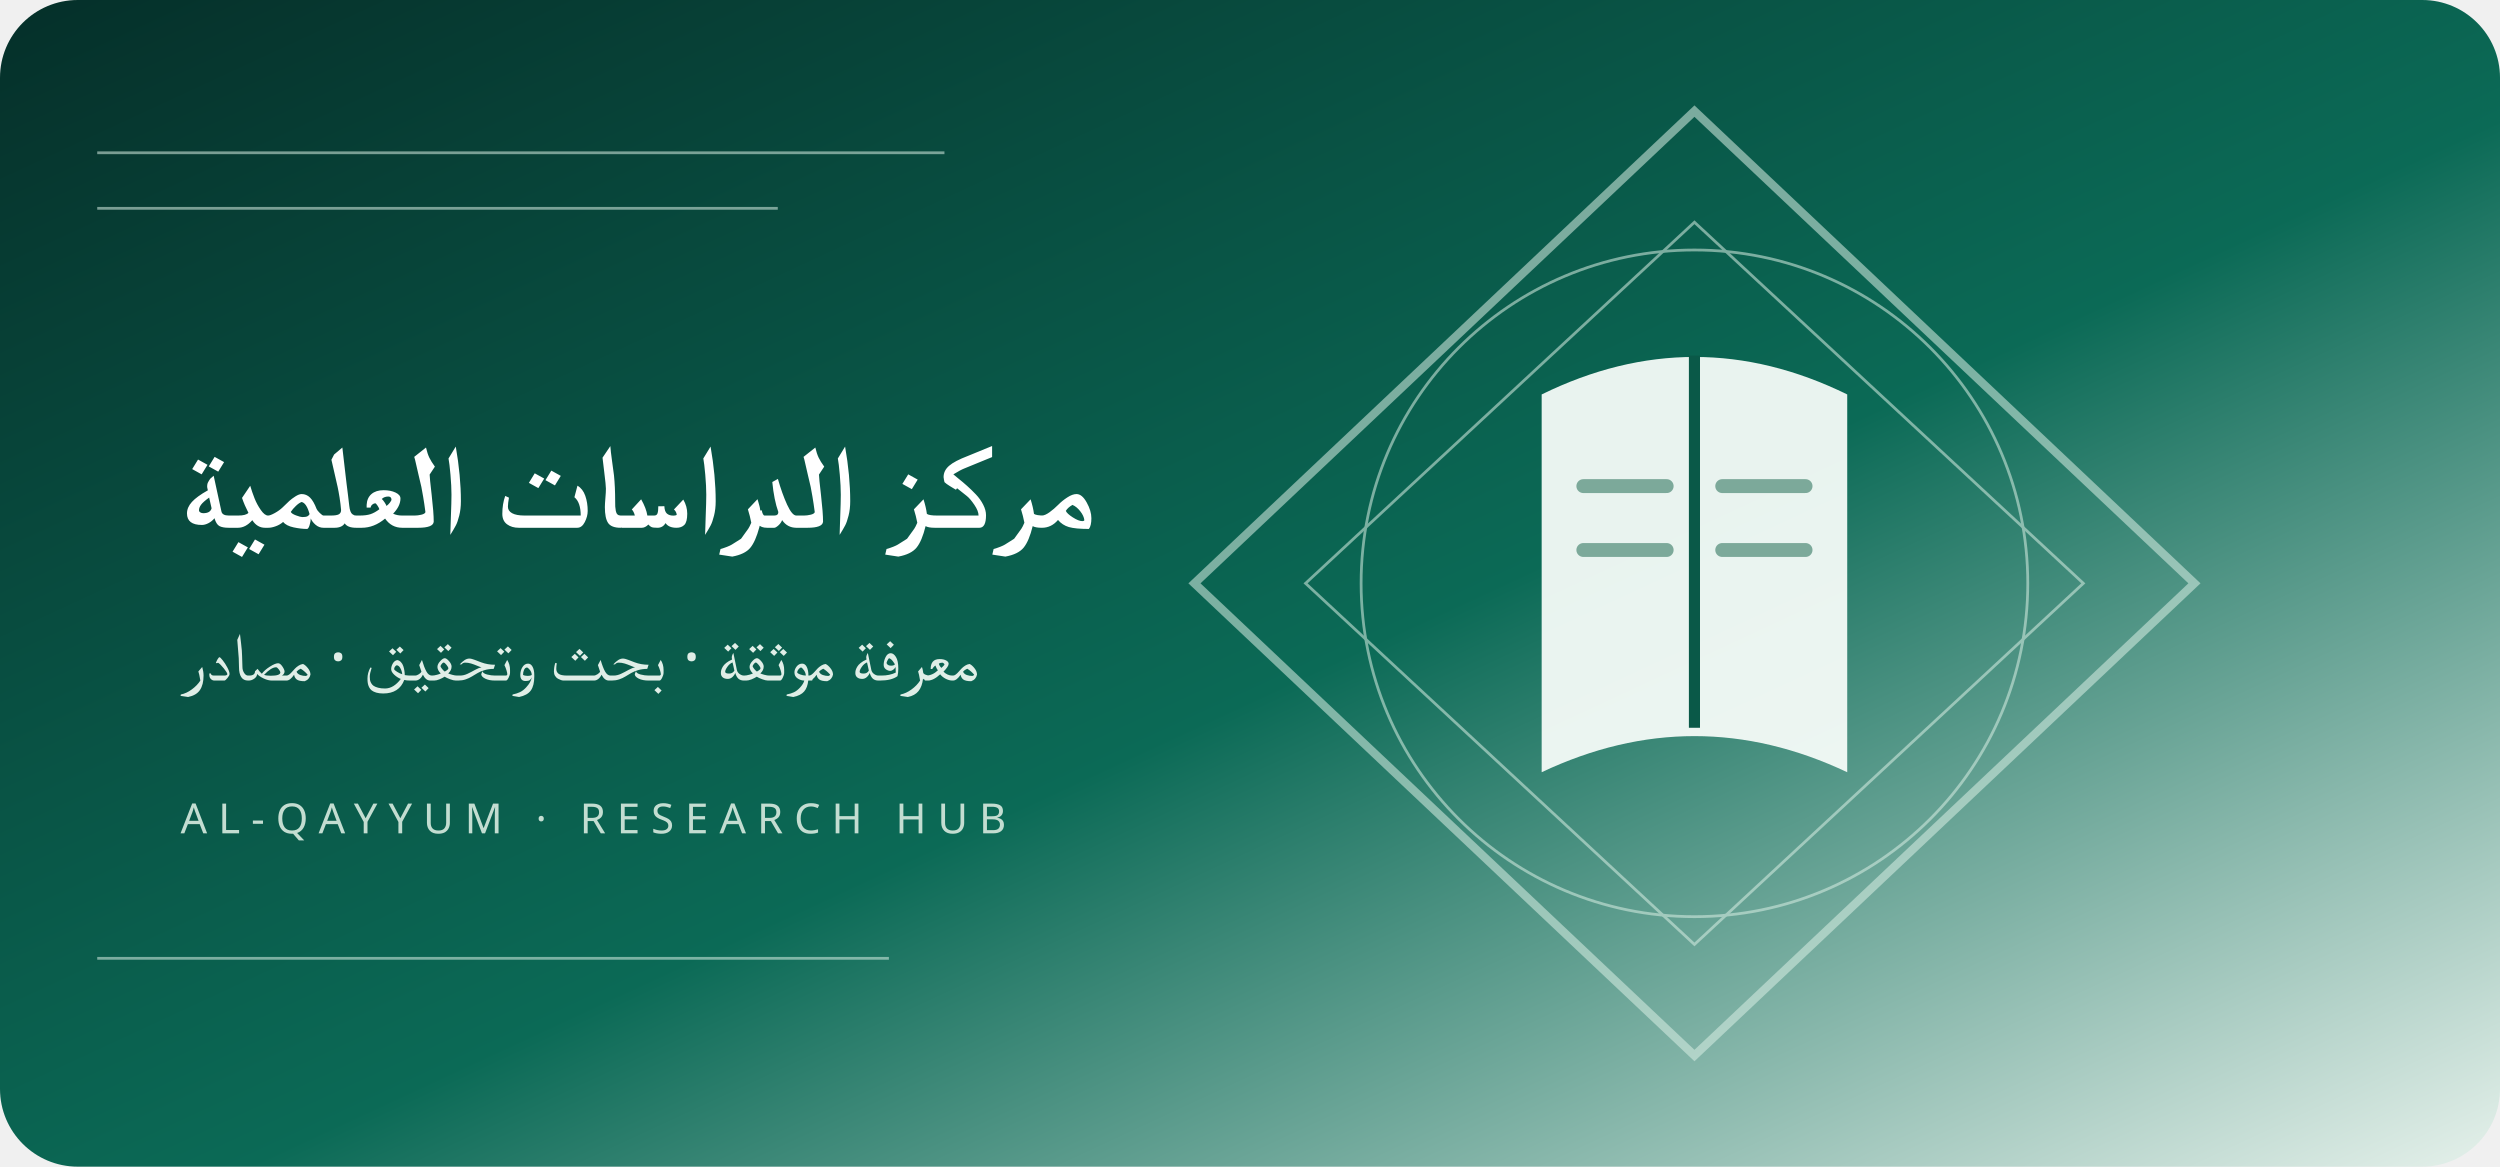
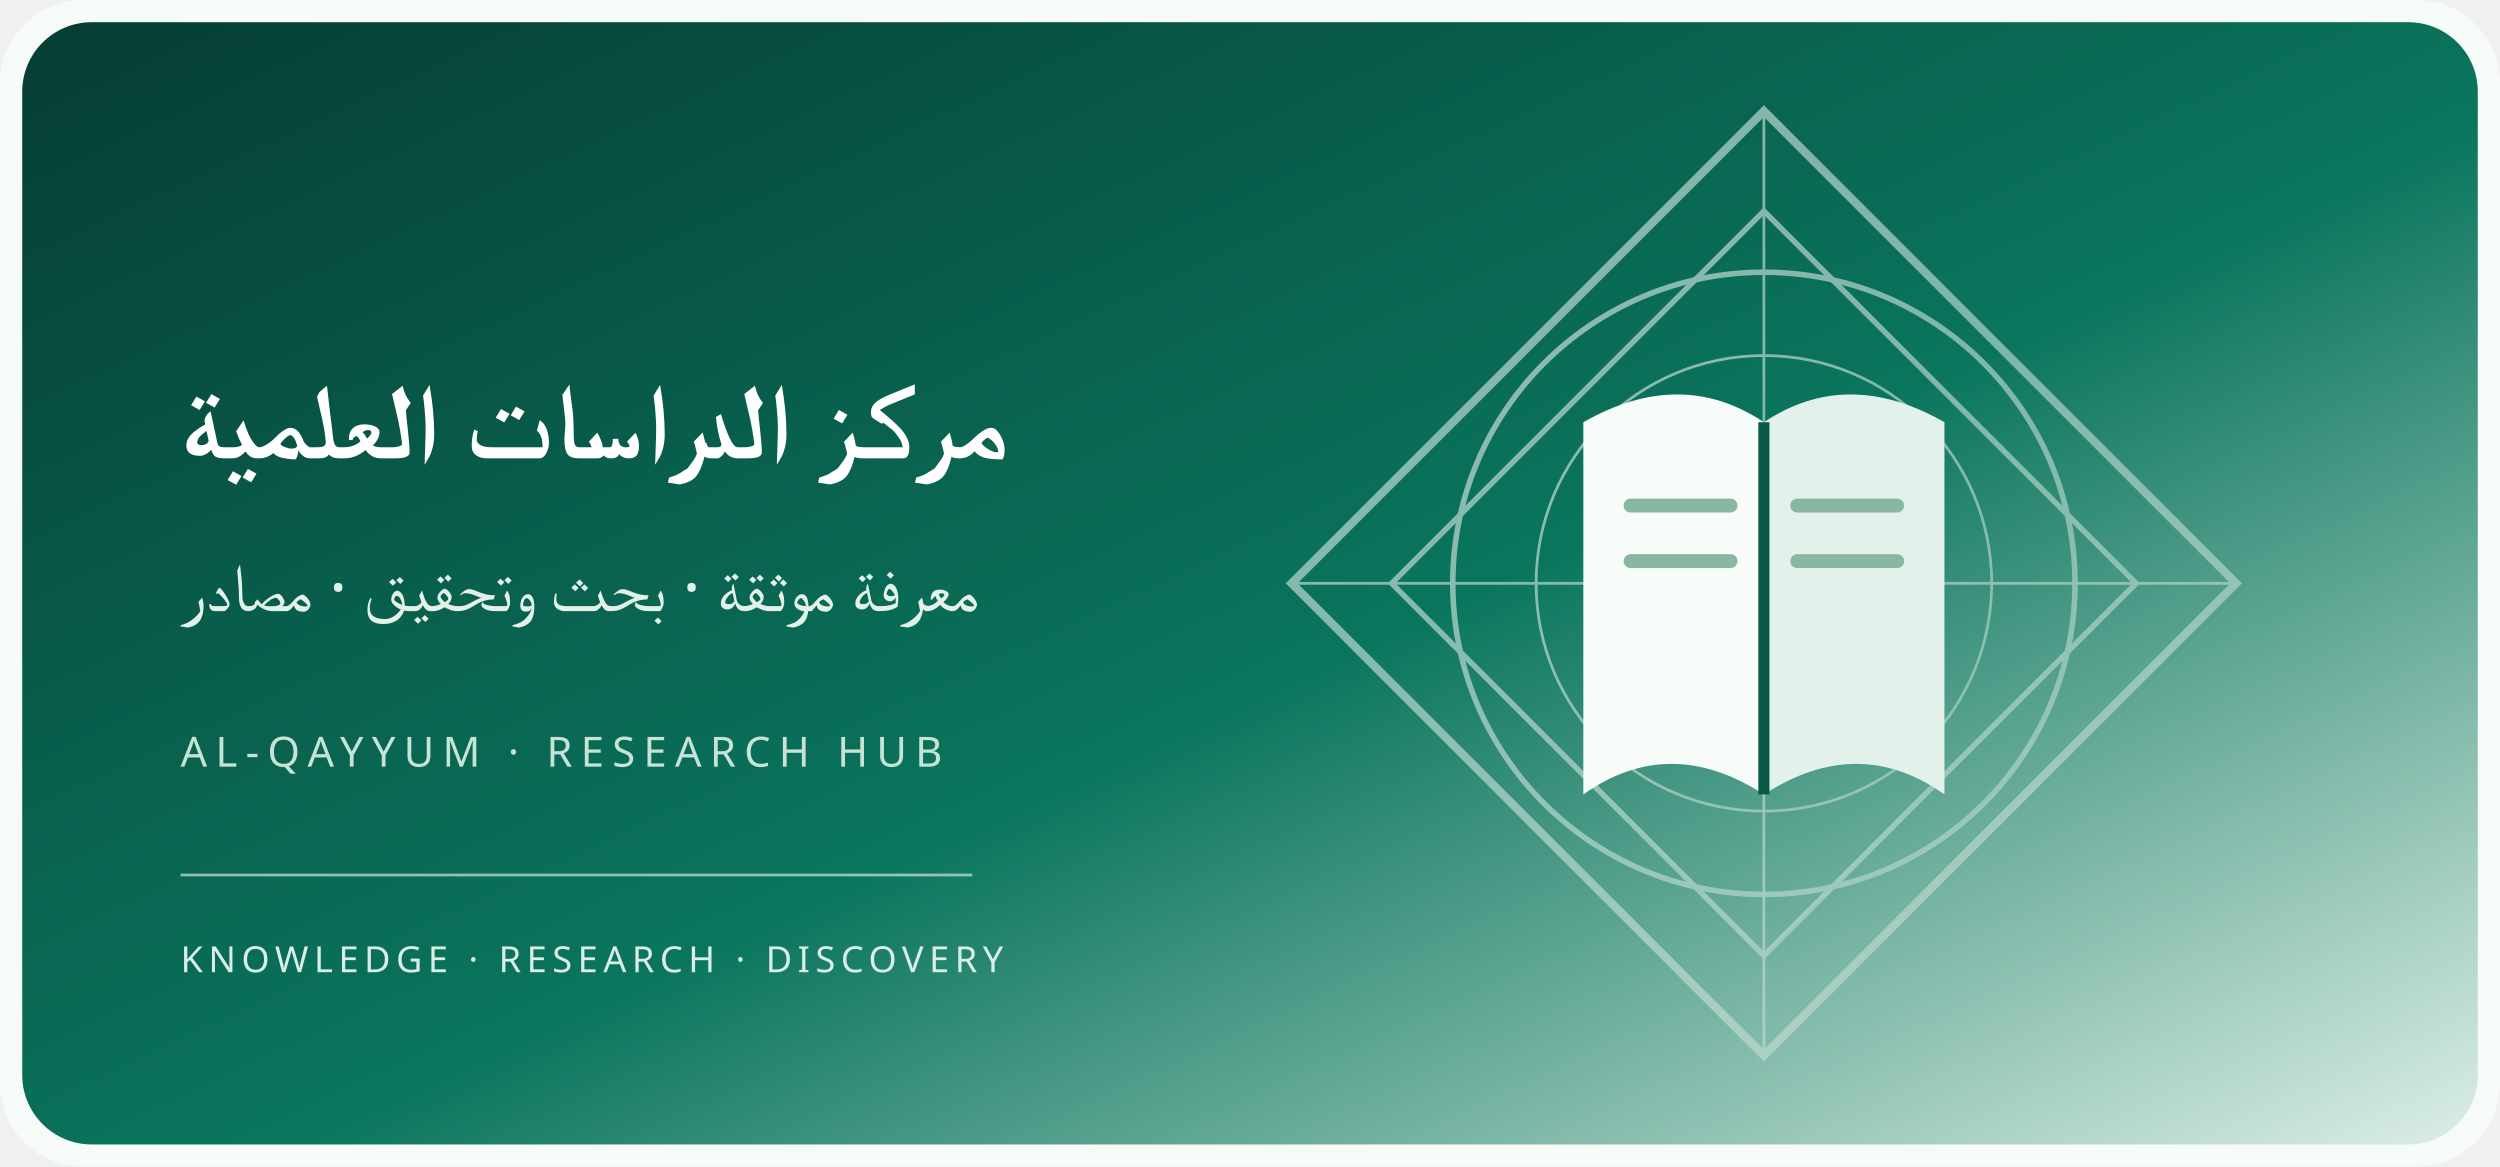
<svg xmlns="http://www.w3.org/2000/svg" width="900" height="420" viewBox="0 0 900 420">
  <defs>
-     <linearGradient id="g" x1="0" y1="0" x2="1" y2="1">
-       <stop stop-color="#052f29" />
-       <stop offset=".55" stop-color="#0b6a56" />
-       <stop offset="1" stop-color="#e7f2ec" />
+     <linearGradient id="bg" x1="0" y1="0" x2="1" y2="1">
+       <stop stop-color="#063d33" />
+       <stop offset=".55" stop-color="#0a755d" />
+       <stop offset="1" stop-color="#dceee5" />
+     </linearGradient>
+     <linearGradient id="silver" x1="0" y1="0" x2="1" y2="1">
+       <stop stop-color="#fff" />
+       <stop offset="1" stop-color="#b9d8ca" />
    </linearGradient>
  </defs>
-   <rect width="900" height="420" rx="28" fill="url(#g)" />
-   <g fill="none" stroke="#d9eee4" opacity=".55">
-     <path d="M610 40 790 210 610 380 430 210Z" stroke-width="3" />
-     <path d="M610 80 750 210 610 340 470 210Z" />
-     <circle cx="610" cy="210" r="120" />
-     <path d="M35 55H340M35 75H280M35 345H320" />
+   <rect width="900" height="420" rx="30" fill="#f7fbf8" />
+   <rect x="8" y="8" width="884" height="404" rx="25" fill="url(#bg)" />
+   <g fill="none" stroke="url(#silver)" opacity=".55">
+     <path d="M635 40 805 210 635 380 465 210Z" stroke-width="3" />
+     <path d="M635 76 769 210 635 344 501 210Z" stroke-width="2" />
+     <circle cx="635" cy="210" r="112" stroke-width="2" />
+     <circle cx="635" cy="210" r="82" />
+     <path d="M465 210H805M635 40V380" />
  </g>
-   <g transform="translate(610 210)">
-     <path d="M-55-68Q0-95 55-68V68Q0 42-55 68Z" fill="#f7fcf9" opacity=".94" />
-     <path d="M0-82V52" stroke="#0a5948" stroke-width="4" />
-     <path d="M-40-35H-10M10-35H40M-40-12H-10M10-12H40" stroke="#7ca99a" stroke-width="5" stroke-linecap="round" />
+   <g transform="translate(635 210)">
+     <path d="M-65-58Q-30-78 0-58V76Q-34 54-65 76Z" fill="#f7fcf9" />
+     <path d="M65-58Q30-78 0-58V76Q34 54 65 76Z" fill="#e2f1e9" />
+     <path d="M0-58V76" stroke="#0a5948" stroke-width="4" />
+     <path d="M-48-28H-12M-48-8H-12M12-28H48M12-8H48" stroke="#8ab7a4" stroke-width="5" stroke-linecap="round" />
  </g>
-   <text x="65" y="190" fill="#fff" font-family="serif" font-size="42" font-weight="bold">مركز الدراسات العلمية</text>
-   <text x="65" y="245" fill="#e0eee7" font-family="serif" font-size="24">معرفة موثقة · بحث وتحقيق · مصادر</text>
-   <text x="65" y="300" fill="#c3ddd1" font-family="sans-serif" font-size="15" letter-spacing="4">AL-QAYYUM · RESEARCH HUB</text>
+   <g fill="#fff" font-family="serif">
+     <text x="65" y="165" font-size="38" font-weight="bold">مركز الدراسات العلمية</text>
+     <text x="65" y="220" font-size="24" fill="#e2f2e9">معرفة موثقة · بحث وتحقيق · مصادر</text>
+     <text x="65" y="276" font-size="15" fill="#c6e3d6" font-family="sans-serif" letter-spacing="3">AL-QAYYUM · RESEARCH HUB</text>
+   </g>
+   <path d="M65 315H350" stroke="#d8eee5" opacity=".65" />
+   <text x="65" y="350" fill="#d9eee5" font-size="13" font-family="sans-serif" letter-spacing="2">KNOWLEDGE · RESEARCH · DISCOVERY</text>
</svg>
